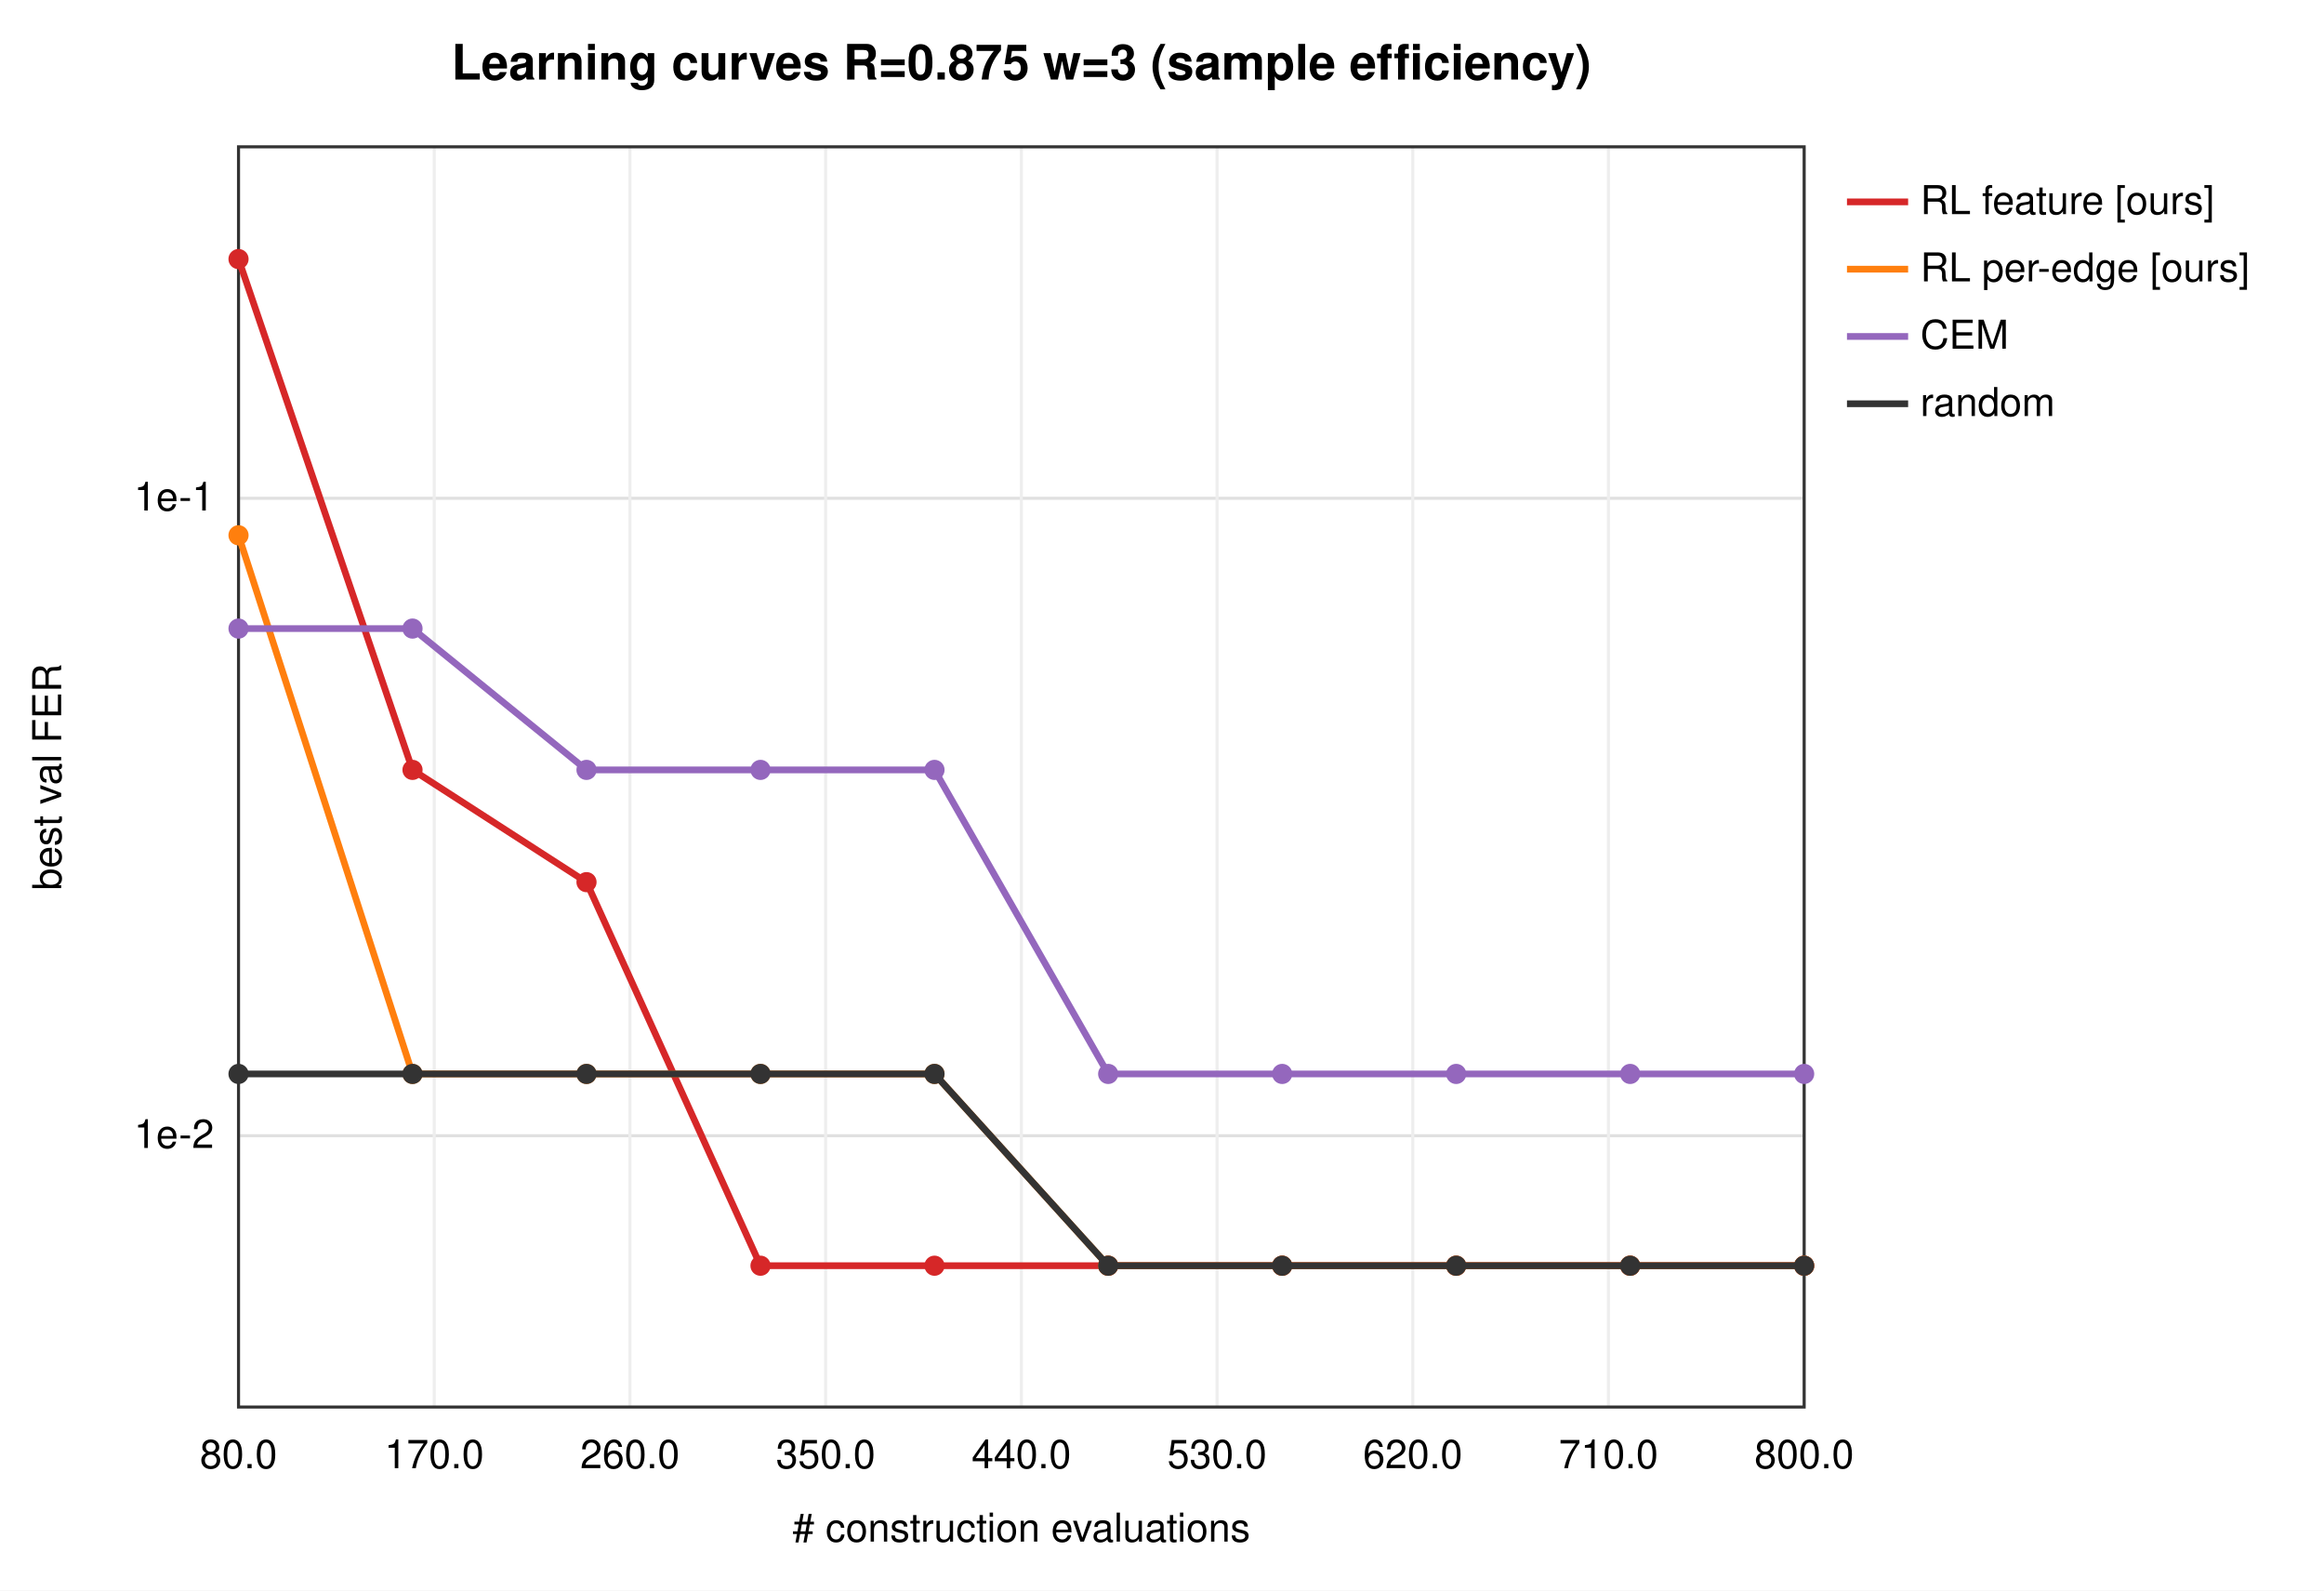
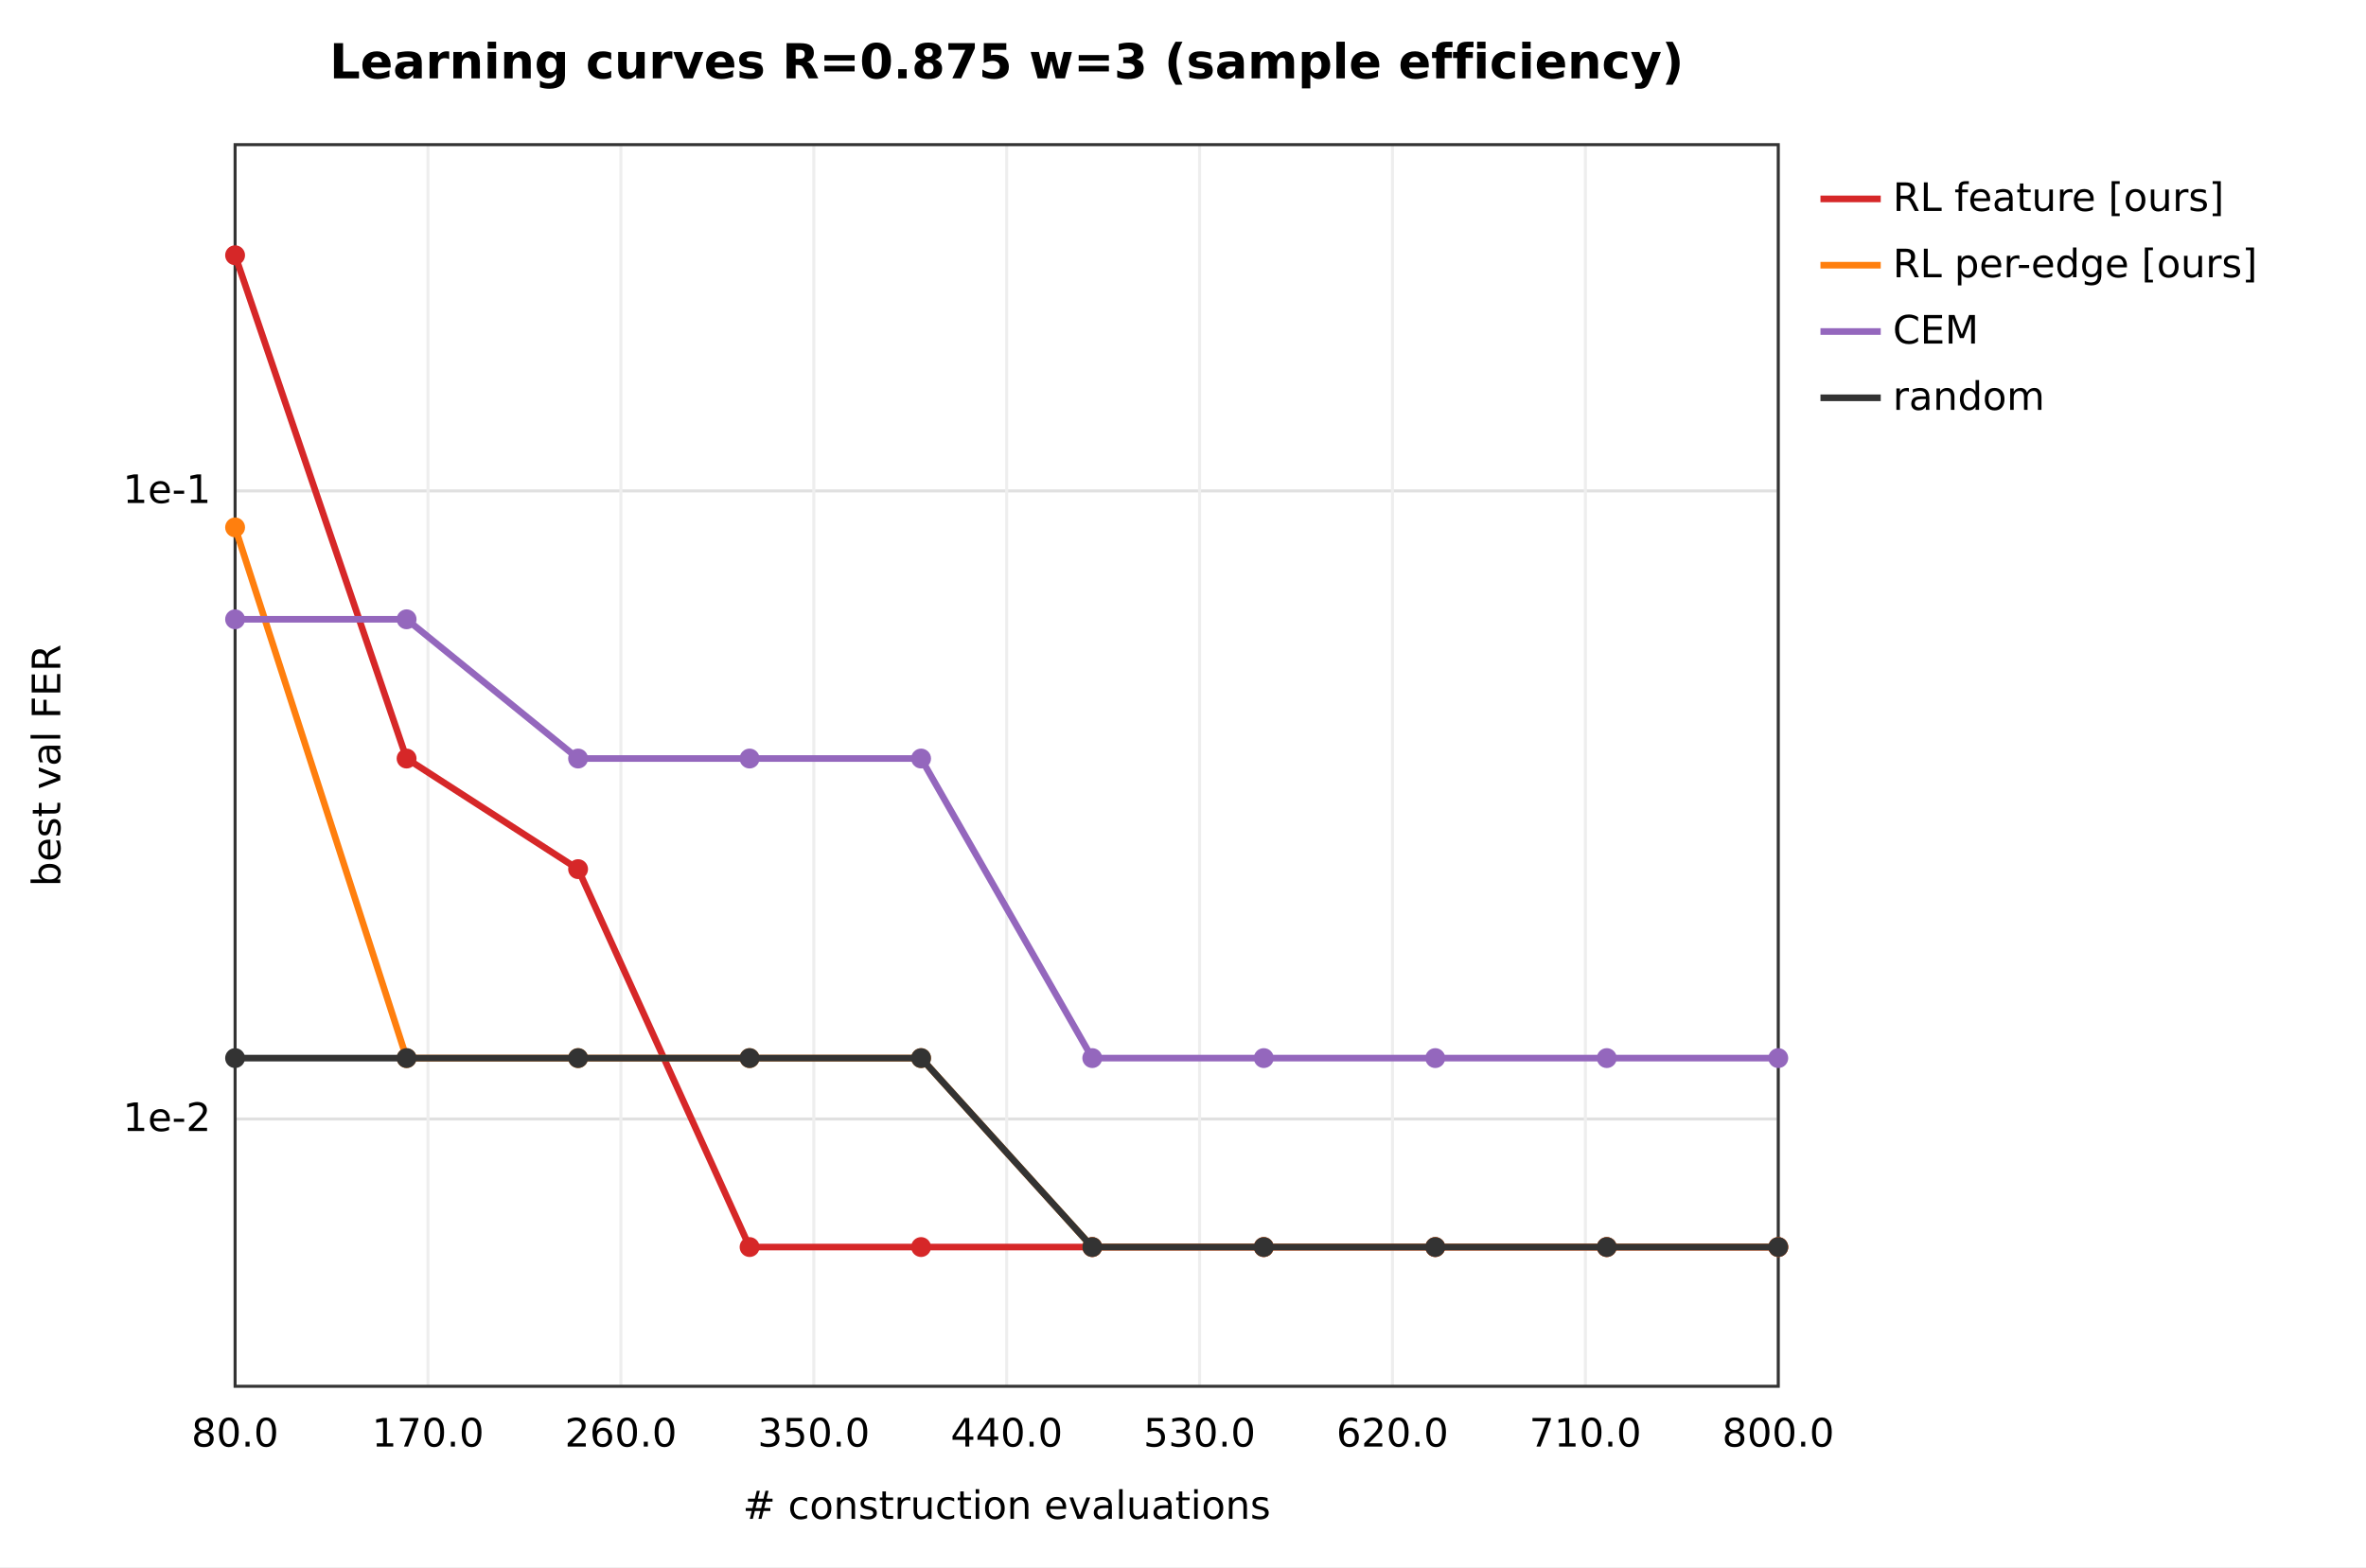
- <svg xmlns="http://www.w3.org/2000/svg" width="760" height="520" font-family="Helvetica,Arial,sans-serif" font-size="13">
-   <rect width="760" height="520" fill="white" />
+ <svg xmlns="http://www.w3.org/2000/svg" width="785" height="520" font-family="DejaVu Sans, Arial, sans-serif" font-size="13">
+   <rect width="785" height="520" fill="white" />
  <text x="334.0" y="26" text-anchor="middle" font-size="16" font-weight="bold">Learning curves R=0.875 w=3 (sample efficiency)</text>
  <line x1="78" y1="371.3" x2="590" y2="371.3" stroke="#e0e0e0" />
  <text x="70" y="375.3" text-anchor="end">1e-2</text>
  <line x1="78" y1="162.9" x2="590" y2="162.9" stroke="#e0e0e0" />
  <text x="70" y="166.9" text-anchor="end">1e-1</text>
  <line x1="78.0" y1="48" x2="78.0" y2="460" stroke="#eee" />
  <text x="78.0" y="480.0" text-anchor="middle">80.0</text>
  <line x1="142.0" y1="48" x2="142.0" y2="460" stroke="#eee" />
  <text x="142.0" y="480.0" text-anchor="middle">170.0</text>
  <line x1="206.0" y1="48" x2="206.0" y2="460" stroke="#eee" />
  <text x="206.0" y="480.0" text-anchor="middle">260.0</text>
  <line x1="270.0" y1="48" x2="270.0" y2="460" stroke="#eee" />
  <text x="270.0" y="480.0" text-anchor="middle">350.0</text>
  <line x1="334.0" y1="48" x2="334.0" y2="460" stroke="#eee" />
  <text x="334.0" y="480.0" text-anchor="middle">440.0</text>
  <line x1="398.0" y1="48" x2="398.0" y2="460" stroke="#eee" />
  <text x="398.0" y="480.0" text-anchor="middle">530.0</text>
  <line x1="462.0" y1="48" x2="462.0" y2="460" stroke="#eee" />
  <text x="462.0" y="480.0" text-anchor="middle">620.0</text>
  <line x1="526.0" y1="48" x2="526.0" y2="460" stroke="#eee" />
  <text x="526.0" y="480.0" text-anchor="middle">710.0</text>
  <line x1="590.0" y1="48" x2="590.0" y2="460" stroke="#eee" />
  <text x="590.0" y="480.0" text-anchor="middle">800.0</text>
  <rect x="78" y="48" width="512" height="412" fill="none" stroke="#333" />
  <text x="334.0" y="504" text-anchor="middle"># construction evaluations</text>
  <text x="20" y="254.0" text-anchor="middle" transform="rotate(-90 20 254.0)">best val FER</text>
  <path d="M78.0,84.7 L134.9,251.7 L191.8,288.4 L248.7,413.8 L305.6,413.8 L362.4,413.8 L419.3,413.8 L476.2,413.8 L533.1,413.8 L590.0,413.8" fill="none" stroke="#d62728" stroke-width="2.2" />
  <circle cx="78.0" cy="84.7" r="3.3" fill="#d62728" />
  <circle cx="134.9" cy="251.7" r="3.3" fill="#d62728" />
  <circle cx="191.8" cy="288.4" r="3.3" fill="#d62728" />
  <circle cx="248.7" cy="413.8" r="3.3" fill="#d62728" />
  <circle cx="305.6" cy="413.8" r="3.3" fill="#d62728" />
  <circle cx="362.4" cy="413.8" r="3.3" fill="#d62728" />
  <circle cx="419.3" cy="413.8" r="3.3" fill="#d62728" />
  <circle cx="476.2" cy="413.8" r="3.3" fill="#d62728" />
  <circle cx="533.1" cy="413.8" r="3.3" fill="#d62728" />
  <circle cx="590.0" cy="413.8" r="3.3" fill="#d62728" />
  <line x1="604" y1="66" x2="624" y2="66" stroke="#d62728" stroke-width="2.2" />
  <text x="628" y="70">RL feature [ours]</text>
  <path d="M78.0,175.0 L134.9,351.1 L191.8,351.1 L248.7,351.1 L305.6,351.1 L362.4,413.8 L419.3,413.8 L476.2,413.8 L533.1,413.8 L590.0,413.8" fill="none" stroke="#ff7f0e" stroke-width="2.2" />
  <circle cx="78.0" cy="175.0" r="3.3" fill="#ff7f0e" />
  <circle cx="134.9" cy="351.1" r="3.3" fill="#ff7f0e" />
  <circle cx="191.8" cy="351.1" r="3.3" fill="#ff7f0e" />
  <circle cx="248.7" cy="351.1" r="3.3" fill="#ff7f0e" />
  <circle cx="305.6" cy="351.1" r="3.3" fill="#ff7f0e" />
  <circle cx="362.4" cy="413.8" r="3.3" fill="#ff7f0e" />
  <circle cx="419.3" cy="413.8" r="3.3" fill="#ff7f0e" />
  <circle cx="476.2" cy="413.8" r="3.3" fill="#ff7f0e" />
  <circle cx="533.1" cy="413.8" r="3.3" fill="#ff7f0e" />
  <circle cx="590.0" cy="413.8" r="3.3" fill="#ff7f0e" />
  <line x1="604" y1="88" x2="624" y2="88" stroke="#ff7f0e" stroke-width="2.2" />
  <text x="628" y="92">RL per-edge [ours]</text>
  <path d="M78.0,205.5 L134.9,205.5 L191.8,251.7 L248.7,251.7 L305.6,251.7 L362.4,351.1 L419.3,351.1 L476.2,351.1 L533.1,351.1 L590.0,351.1" fill="none" stroke="#9467bd" stroke-width="2.2" />
  <circle cx="78.0" cy="205.5" r="3.3" fill="#9467bd" />
  <circle cx="134.9" cy="205.5" r="3.3" fill="#9467bd" />
  <circle cx="191.8" cy="251.7" r="3.3" fill="#9467bd" />
  <circle cx="248.7" cy="251.7" r="3.3" fill="#9467bd" />
  <circle cx="305.6" cy="251.7" r="3.3" fill="#9467bd" />
  <circle cx="362.4" cy="351.1" r="3.3" fill="#9467bd" />
  <circle cx="419.3" cy="351.1" r="3.3" fill="#9467bd" />
  <circle cx="476.2" cy="351.1" r="3.3" fill="#9467bd" />
  <circle cx="533.1" cy="351.1" r="3.3" fill="#9467bd" />
  <circle cx="590.0" cy="351.1" r="3.3" fill="#9467bd" />
  <line x1="604" y1="110" x2="624" y2="110" stroke="#9467bd" stroke-width="2.2" />
  <text x="628" y="114">CEM</text>
  <path d="M78.0,351.1 L134.9,351.1 L191.8,351.1 L248.7,351.1 L305.6,351.1 L362.4,413.8 L419.3,413.8 L476.2,413.8 L533.1,413.8 L590.0,413.8" fill="none" stroke="#333" stroke-width="2.2" />
  <circle cx="78.0" cy="351.1" r="3.3" fill="#333" />
  <circle cx="134.9" cy="351.1" r="3.3" fill="#333" />
  <circle cx="191.8" cy="351.1" r="3.3" fill="#333" />
  <circle cx="248.7" cy="351.1" r="3.3" fill="#333" />
  <circle cx="305.6" cy="351.1" r="3.3" fill="#333" />
  <circle cx="362.4" cy="413.8" r="3.3" fill="#333" />
  <circle cx="419.3" cy="413.8" r="3.3" fill="#333" />
  <circle cx="476.2" cy="413.8" r="3.3" fill="#333" />
  <circle cx="533.1" cy="413.8" r="3.3" fill="#333" />
  <circle cx="590.0" cy="413.8" r="3.3" fill="#333" />
  <line x1="604" y1="132" x2="624" y2="132" stroke="#333" stroke-width="2.2" />
  <text x="628" y="136">random</text>
</svg>
